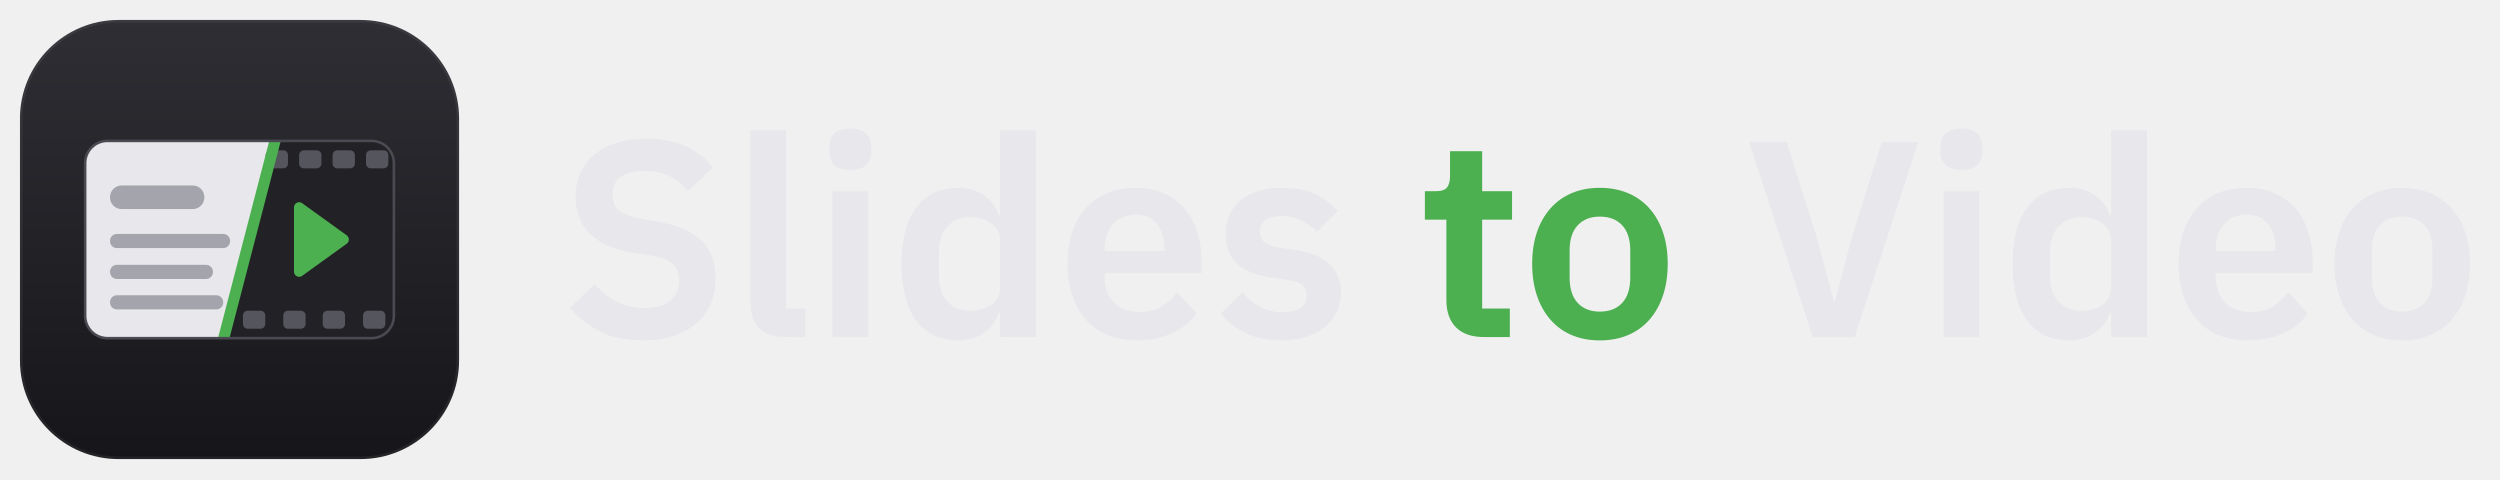
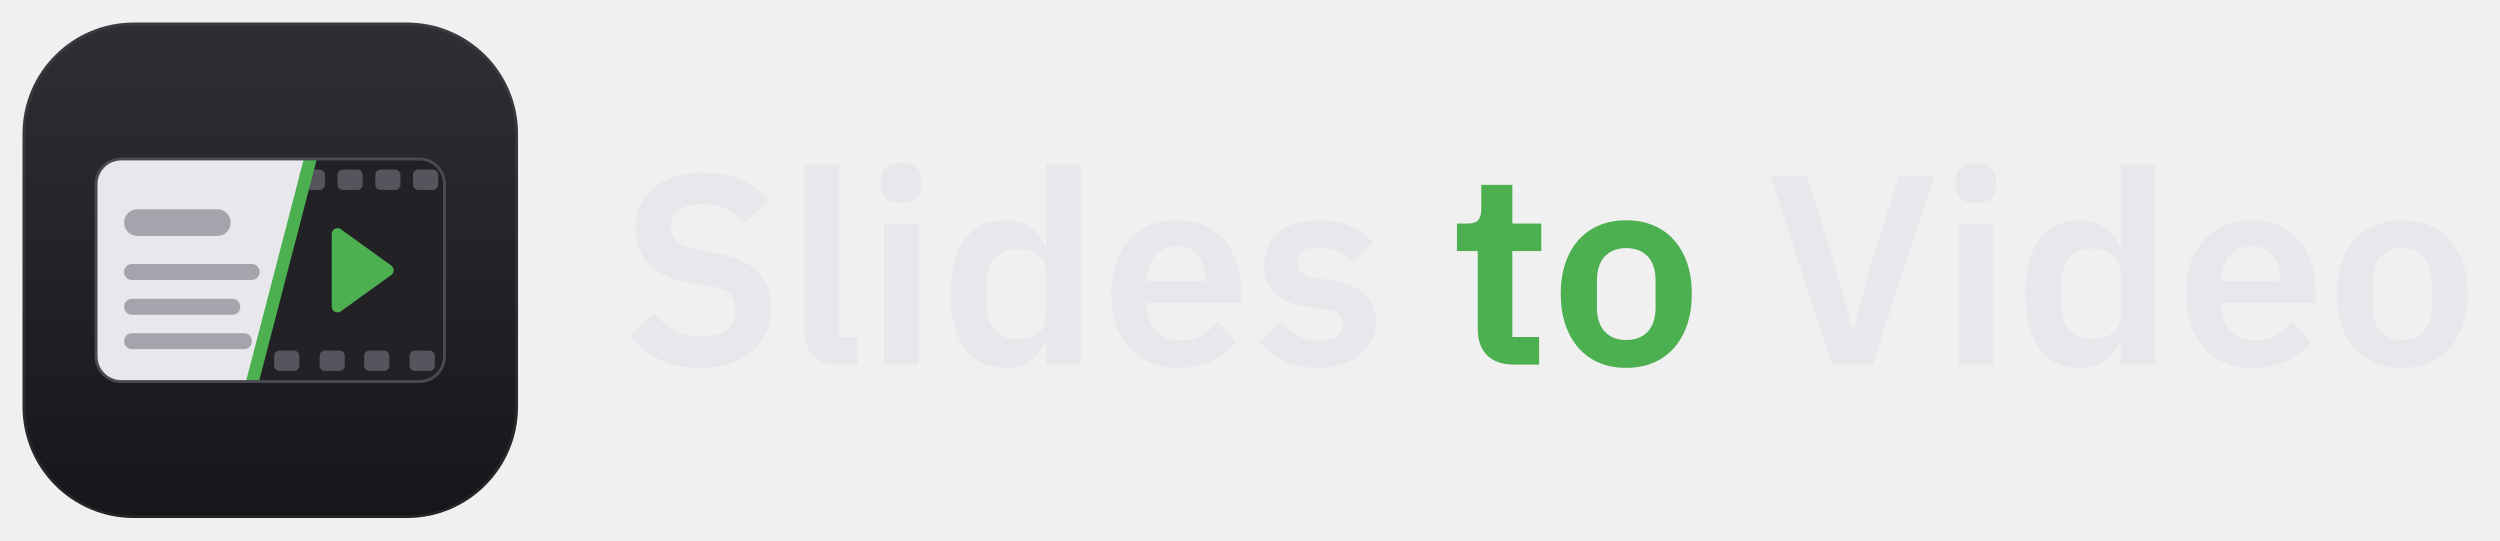
- <svg xmlns="http://www.w3.org/2000/svg" viewBox="0 0 1002 192" width="1002" height="192" role="img" aria-label="Slides to Video">
+ <svg xmlns="http://www.w3.org/2000/svg" viewBox="0 0 888 192" width="888" height="192" role="img" aria-label="Slides to Video">
  <svg x="8" y="8" width="176" height="176" viewBox="0 0 1024 1024">
    <defs>
      <linearGradient id="bg" x1="0" y1="0" x2="0" y2="1">
        <stop offset="0" stop-color="#2e2e34" />
        <stop offset="1" stop-color="#16161a" />
      </linearGradient>
      <linearGradient id="green" x1="0" y1="0" x2="0" y2="1">
        <stop offset="0" stop-color="#5cc462" />
        <stop offset="1" stop-color="#3d8b40" />
      </linearGradient>
      <clipPath id="card">
        <rect x="152" y="282" width="720" height="460" rx="52" />
      </clipPath>
    </defs>
    <rect width="1024" height="1024" rx="230" fill="url(#bg)" />
    <rect x="3" y="3" width="1018" height="1018" rx="227" fill="none" stroke="#ffffff" stroke-opacity="0.06" stroke-width="6" />
    <g clip-path="url(#card)">
      <rect x="152" y="282" width="720" height="460" fill="#222226" />
      <polygon points="152,282 600,282 470,742 152,742" fill="#e8e8ec" />
      <rect x="210" y="386" width="220" height="55" rx="27" fill="#a4a4ac" />
      <rect x="210" y="499" width="280" height="33" rx="16" fill="#a4a4ac" />
      <rect x="210" y="571" width="240" height="33" rx="16" fill="#a4a4ac" />
      <rect x="210" y="642" width="264" height="33" rx="16" fill="#a4a4ac" />
      <rect x="573" y="304" width="52" height="42" rx="11" fill="#55555d" />
      <rect x="651" y="304" width="52" height="42" rx="11" fill="#55555d" />
      <rect x="729" y="304" width="52" height="42" rx="11" fill="#55555d" />
      <rect x="807" y="304" width="52" height="42" rx="11" fill="#55555d" />
      <rect x="520" y="678" width="52" height="42" rx="11" fill="#55555d" />
      <rect x="614" y="678" width="52" height="42" rx="11" fill="#55555d" />
      <rect x="706" y="678" width="52" height="42" rx="11" fill="#55555d" />
      <rect x="800" y="678" width="52" height="42" rx="11" fill="#55555d" />
      <line x1="600" y1="262" x2="470" y2="762" stroke="#4caf50" stroke-width="26" />
    </g>
    <rect x="152" y="282" width="720" height="460" rx="52" fill="none" stroke="#4a4a52" stroke-width="6" />
    <path d="M651 437 L651 587 L755 512 Z" fill="#4caf50" stroke="#4caf50" stroke-width="24" stroke-linejoin="round" />
  </svg>
-   <path fill="#e8e8ec" d="M257.488 136.432Q247.408 136.432 240.408 132.848Q233.408 129.264 228.368 123.44L238.336 113.808Q242.368 118.512 247.352 120.976Q252.336 123.44 258.384 123.44Q265.216 123.44 268.688 120.472Q272.16 117.504 272.16 112.464Q272.16 108.544 269.92 106.08Q267.68 103.616 261.52 102.496L254.128 101.376Q230.72 97.68 230.72 78.64Q230.72 73.376 232.68 69.12Q234.64 64.864 238.336 61.84Q242.032 58.816 247.24 57.192Q252.448 55.568 259.056 55.568Q267.904 55.568 274.512 58.48Q281.12 61.392 285.824 67.104L275.744 76.624Q272.832 73.04 268.688 70.8Q264.544 68.56 258.272 68.56Q251.888 68.56 248.696 70.968Q245.504 73.376 245.504 77.744Q245.504 82.224 248.08 84.352Q250.656 86.48 256.368 87.488L263.648 88.832Q275.52 90.96 281.176 96.392Q286.832 101.824 286.832 111.568Q286.832 117.168 284.872 121.704Q282.912 126.24 279.16 129.544Q275.408 132.848 269.976 134.64Q264.544 136.432 257.488 136.432Z M315.056 135.088Q307.664 135.088 304.192 131.392Q300.72 127.696 300.72 120.976V52.208H315.056V123.664H322.784V135.088Z M340.816 68.112Q336.336 68.112 334.376 66.096Q332.416 64.08 332.416 60.944V58.704Q332.416 55.568 334.376 53.552Q336.336 51.536 340.816 51.536Q345.184 51.536 347.2 53.552Q349.216 55.568 349.216 58.704V60.944Q349.216 64.08 347.2 66.096Q345.184 68.112 340.816 68.112ZM333.648 76.624H347.984V135.088H333.648Z M400.848 125.344H400.288Q398.72 130.384 394.352 133.408Q389.984 136.432 384.16 136.432Q373.072 136.432 367.192 128.48Q361.312 120.528 361.312 105.744Q361.312 91.072 367.192 83.176Q373.072 75.28 384.16 75.28Q389.984 75.28 394.352 78.248Q398.72 81.216 400.288 86.256H400.848V52.208H415.184V135.088H400.848ZM388.752 124.56Q393.904 124.56 397.376 122.096Q400.848 119.632 400.848 115.04V96.448Q400.848 92.192 397.376 89.616Q393.904 87.04 388.752 87.04Q383.152 87.04 379.736 90.792Q376.32 94.544 376.32 100.816V110.896Q376.32 117.168 379.736 120.864Q383.152 124.56 388.752 124.56Z M455.392 136.432Q448.896 136.432 443.8 134.248Q438.704 132.064 435.176 128.088Q431.648 124.112 429.744 118.456Q427.84 112.8 427.84 105.744Q427.84 98.8 429.688 93.2Q431.536 87.6 435.008 83.624Q438.48 79.648 443.52 77.464Q448.56 75.28 454.944 75.28Q461.776 75.28 466.816 77.632Q471.856 79.984 475.104 84.016Q478.352 88.048 479.976 93.368Q481.6 98.688 481.6 104.736V109.44H442.736V110.896Q442.736 117.28 446.32 121.144Q449.904 125.008 456.96 125.008Q462.336 125.008 465.752 122.768Q469.168 120.528 471.856 117.056L479.584 125.68Q476.0 130.72 469.784 133.576Q463.568 136.432 455.392 136.432ZM455.168 86.032Q449.456 86.032 446.096 89.84Q442.736 93.648 442.736 99.696V100.592H466.704V99.584Q466.704 93.536 463.736 89.784Q460.768 86.032 455.168 86.032Z M513.408 136.432Q505.008 136.432 499.296 133.576Q493.584 130.72 489.216 125.68L497.952 117.168Q501.2 120.864 505.064 122.992Q508.928 125.12 513.968 125.12Q519.12 125.12 521.416 123.328Q523.712 121.536 523.712 118.4Q523.712 115.824 522.088 114.312Q520.464 112.8 516.544 112.24L510.72 111.456Q501.2 110.224 496.216 106.024Q491.232 101.824 491.232 93.76Q491.232 89.504 492.8 86.088Q494.368 82.672 497.28 80.264Q500.192 77.856 504.28 76.568Q508.368 75.28 513.408 75.28Q517.664 75.28 520.968 75.896Q524.272 76.512 526.96 77.688Q529.648 78.864 531.888 80.6Q534.128 82.336 536.256 84.464L527.856 92.864Q525.28 90.176 521.696 88.384Q518.112 86.592 513.856 86.592Q509.152 86.592 507.08 88.272Q505.008 89.952 505.008 92.64Q505.008 95.552 506.744 97.064Q508.48 98.576 512.624 99.248L518.56 100.032Q537.488 102.72 537.488 117.28Q537.488 121.536 535.752 125.064Q534.016 128.592 530.88 131.112Q527.744 133.632 523.32 135.032Q518.896 136.432 513.408 136.432Z   M726.544 135.088 701.008 56.912H716.128L728.112 94.992L735.056 120.976H735.392L742.224 94.992L754.208 56.912H768.88L743.344 135.088Z M786.128 68.112Q781.648 68.112 779.688 66.096Q777.728 64.08 777.728 60.944V58.704Q777.728 55.568 779.688 53.552Q781.648 51.536 786.128 51.536Q790.496 51.536 792.512 53.552Q794.528 55.568 794.528 58.704V60.944Q794.528 64.08 792.512 66.096Q790.496 68.112 786.128 68.112ZM778.96 76.624H793.296V135.088H778.96Z M846.16 125.344H845.6Q844.032 130.384 839.664 133.408Q835.296 136.432 829.472 136.432Q818.384 136.432 812.504 128.48Q806.624 120.528 806.624 105.744Q806.624 91.072 812.504 83.176Q818.384 75.28 829.472 75.28Q835.296 75.28 839.664 78.248Q844.032 81.216 845.6 86.256H846.16V52.208H860.496V135.088H846.16ZM834.064 124.56Q839.216 124.56 842.688 122.096Q846.16 119.632 846.16 115.04V96.448Q846.16 92.192 842.688 89.616Q839.216 87.04 834.064 87.04Q828.464 87.04 825.048 90.792Q821.632 94.544 821.632 100.816V110.896Q821.632 117.168 825.048 120.864Q828.464 124.56 834.064 124.56Z M900.704 136.432Q894.208 136.432 889.112 134.248Q884.016 132.064 880.488 128.088Q876.96 124.112 875.056 118.456Q873.152 112.8 873.152 105.744Q873.152 98.8 875 93.2Q876.848 87.6 880.32 83.624Q883.792 79.648 888.832 77.464Q893.872 75.28 900.256 75.28Q907.088 75.28 912.128 77.632Q917.168 79.984 920.416 84.016Q923.664 88.048 925.288 93.368Q926.912 98.688 926.912 104.736V109.44H888.048V110.896Q888.048 117.28 891.632 121.144Q895.216 125.008 902.272 125.008Q907.648 125.008 911.064 122.768Q914.48 120.528 917.168 117.056L924.896 125.68Q921.312 130.72 915.096 133.576Q908.88 136.432 900.704 136.432ZM900.48 86.032Q894.768 86.032 891.408 89.84Q888.048 93.648 888.048 99.696V100.592H912.016V99.584Q912.016 93.536 909.048 89.784Q906.08 86.032 900.48 86.032Z M962.752 136.432Q956.48 136.432 951.496 134.304Q946.512 132.176 942.984 128.144Q939.456 124.112 937.552 118.456Q935.648 112.8 935.648 105.744Q935.648 98.688 937.552 93.088Q939.456 87.488 942.984 83.512Q946.512 79.536 951.496 77.408Q956.48 75.28 962.752 75.28Q969.024 75.28 974.064 77.408Q979.104 79.536 982.632 83.512Q986.16 87.488 988.064 93.088Q989.968 98.688 989.968 105.744Q989.968 112.8 988.064 118.456Q986.16 124.112 982.632 128.144Q979.104 132.176 974.064 134.304Q969.024 136.432 962.752 136.432ZM962.752 124.896Q968.464 124.896 971.712 121.424Q974.96 117.952 974.96 111.232V100.368Q974.96 93.76 971.712 90.288Q968.464 86.816 962.752 86.816Q957.152 86.816 953.904 90.288Q950.656 93.76 950.656 100.368V111.232Q950.656 117.952 953.904 121.424Q957.152 124.896 962.752 124.896Z" />
-   <path fill="#4caf50" d="M594.832 135.088Q587.44 135.088 583.576 131.224Q579.712 127.36 579.712 120.192V88.048H571.088V76.624H575.568Q578.816 76.624 579.992 75.112Q581.168 73.6 581.168 70.576V60.608H594.048V76.624H606.032V88.048H594.048V123.664H605.136V135.088Z M641.2 136.432Q634.928 136.432 629.944 134.304Q624.96 132.176 621.432 128.144Q617.904 124.112 616 118.456Q614.096 112.8 614.096 105.744Q614.096 98.688 616 93.088Q617.904 87.488 621.432 83.512Q624.96 79.536 629.944 77.408Q634.928 75.28 641.2 75.28Q647.472 75.28 652.512 77.408Q657.552 79.536 661.08 83.512Q664.608 87.488 666.512 93.088Q668.416 98.688 668.416 105.744Q668.416 112.8 666.512 118.456Q664.608 124.112 661.08 128.144Q657.552 132.176 652.512 134.304Q647.472 136.432 641.2 136.432ZM641.2 124.896Q646.912 124.896 650.16 121.424Q653.408 117.952 653.408 111.232V100.368Q653.408 93.76 650.16 90.288Q646.912 86.816 641.2 86.816Q635.6 86.816 632.352 90.288Q629.104 93.76 629.104 100.368V111.232Q629.104 117.952 632.352 121.424Q635.6 124.896 641.2 124.896Z" />
+   <path fill="#e8e8ec" d="M248.704 130.656Q240.064 130.656 234.064 127.584Q228.064 124.512 223.744 119.52L232.288 111.264Q235.744 115.296 240.016 117.408Q244.288 119.52 249.472 119.52Q255.328 119.52 258.304 116.976Q261.28 114.432 261.28 110.112Q261.28 106.752 259.36 104.64Q257.44 102.528 252.16 101.568L245.824 100.608Q225.76 97.44 225.76 81.12Q225.76 76.608 227.44 72.96Q229.12 69.312 232.288 66.72Q235.456 64.128 239.92 62.736Q244.384 61.344 250.048 61.344Q257.632 61.344 263.296 63.84Q268.96 66.336 272.992 71.232L264.352 79.392Q261.856 76.32 258.304 74.4Q254.752 72.48 249.376 72.48Q243.904 72.48 241.168 74.544Q238.432 76.608 238.432 80.352Q238.432 84.192 240.64 86.016Q242.848 87.84 247.744 88.704L253.984 89.856Q264.16 91.68 269.008 96.336Q273.856 100.992 273.856 109.344Q273.856 114.144 272.176 118.032Q270.496 121.92 267.28 124.752Q264.064 127.584 259.408 129.12Q254.752 130.656 248.704 130.656Z M298.048 129.504Q291.712 129.504 288.736 126.336Q285.76 123.168 285.76 117.408V58.464H298.048V119.712H304.672V129.504Z M320.128 72.096Q316.288 72.096 314.608 70.368Q312.928 68.64 312.928 65.952V64.032Q312.928 61.344 314.608 59.616Q316.288 57.888 320.128 57.888Q323.872 57.888 325.6 59.616Q327.328 61.344 327.328 64.032V65.952Q327.328 68.64 325.6 70.368Q323.872 72.096 320.128 72.096ZM313.984 79.392H326.272V129.504H313.984Z M371.584 121.152H371.104Q369.76 125.472 366.016 128.064Q362.272 130.656 357.28 130.656Q347.776 130.656 342.736 123.84Q337.696 117.024 337.696 104.352Q337.696 91.776 342.736 85.008Q347.776 78.24 357.28 78.24Q362.272 78.24 366.016 80.784Q369.76 83.328 371.104 87.648H371.584V58.464H383.872V129.504H371.584ZM361.216 120.48Q365.632 120.48 368.608 118.368Q371.584 116.256 371.584 112.32V96.384Q371.584 92.736 368.608 90.528Q365.632 88.32 361.216 88.32Q356.416 88.32 353.488 91.536Q350.56 94.752 350.56 100.128V108.768Q350.56 114.144 353.488 117.312Q356.416 120.48 361.216 120.48Z M418.336 130.656Q412.768 130.656 408.4 128.784Q404.032 126.912 401.008 123.504Q397.984 120.096 396.352 115.248Q394.72 110.4 394.72 104.352Q394.72 98.4 396.304 93.6Q397.888 88.8 400.864 85.392Q403.84 81.984 408.16 80.112Q412.48 78.24 417.952 78.24Q423.808 78.24 428.128 80.256Q432.448 82.272 435.232 85.728Q438.016 89.184 439.408 93.744Q440.8 98.304 440.8 103.488V107.52H407.488V108.768Q407.488 114.24 410.56 117.552Q413.632 120.864 419.68 120.864Q424.288 120.864 427.216 118.944Q430.144 117.024 432.448 114.048L439.072 121.44Q436.0 125.76 430.672 128.208Q425.344 130.656 418.336 130.656ZM418.144 87.456Q413.248 87.456 410.368 90.72Q407.488 93.984 407.488 99.168V99.936H428.032V99.072Q428.032 93.888 425.488 90.672Q422.944 87.456 418.144 87.456Z M468.064 130.656Q460.864 130.656 455.968 128.208Q451.072 125.76 447.328 121.44L454.816 114.144Q457.6 117.312 460.912 119.136Q464.224 120.96 468.544 120.96Q472.96 120.96 474.928 119.424Q476.896 117.888 476.896 115.2Q476.896 112.992 475.504 111.696Q474.112 110.4 470.752 109.92L465.76 109.248Q457.6 108.192 453.328 104.592Q449.056 100.992 449.056 94.08Q449.056 90.432 450.4 87.504Q451.744 84.576 454.24 82.512Q456.736 80.448 460.24 79.344Q463.744 78.24 468.064 78.24Q471.712 78.24 474.544 78.768Q477.376 79.296 479.68 80.304Q481.984 81.312 483.904 82.8Q485.824 84.288 487.648 86.112L480.448 93.312Q478.24 91.008 475.168 89.472Q472.096 87.936 468.448 87.936Q464.416 87.936 462.64 89.376Q460.864 90.816 460.864 93.12Q460.864 95.616 462.352 96.912Q463.84 98.208 467.392 98.784L472.48 99.456Q488.704 101.76 488.704 114.24Q488.704 117.888 487.216 120.912Q485.728 123.936 483.04 126.096Q480.352 128.256 476.56 129.456Q472.768 130.656 468.064 130.656Z   M650.752 129.504 628.864 62.496H641.824L652.096 95.136L658.048 117.408H658.336L664.192 95.136L674.464 62.496H687.04L665.152 129.504Z M701.824 72.096Q697.984 72.096 696.304 70.368Q694.624 68.64 694.624 65.952V64.032Q694.624 61.344 696.304 59.616Q697.984 57.888 701.824 57.888Q705.568 57.888 707.296 59.616Q709.024 61.344 709.024 64.032V65.952Q709.024 68.64 707.296 70.368Q705.568 72.096 701.824 72.096ZM695.68 79.392H707.968V129.504H695.68Z M753.28 121.152H752.8Q751.456 125.472 747.712 128.064Q743.968 130.656 738.976 130.656Q729.472 130.656 724.432 123.84Q719.392 117.024 719.392 104.352Q719.392 91.776 724.432 85.008Q729.472 78.24 738.976 78.24Q743.968 78.24 747.712 80.784Q751.456 83.328 752.8 87.648H753.28V58.464H765.568V129.504H753.28ZM742.912 120.48Q747.328 120.48 750.304 118.368Q753.28 116.256 753.28 112.32V96.384Q753.28 92.736 750.304 90.528Q747.328 88.32 742.912 88.32Q738.112 88.32 735.184 91.536Q732.256 94.752 732.256 100.128V108.768Q732.256 114.144 735.184 117.312Q738.112 120.48 742.912 120.48Z M800.032 130.656Q794.464 130.656 790.096 128.784Q785.728 126.912 782.704 123.504Q779.68 120.096 778.048 115.248Q776.416 110.4 776.416 104.352Q776.416 98.4 778.0 93.6Q779.584 88.8 782.56 85.392Q785.536 81.984 789.856 80.112Q794.176 78.24 799.648 78.24Q805.504 78.24 809.824 80.256Q814.144 82.272 816.928 85.728Q819.712 89.184 821.104 93.744Q822.496 98.304 822.496 103.488V107.52H789.184V108.768Q789.184 114.24 792.256 117.552Q795.328 120.864 801.376 120.864Q805.984 120.864 808.912 118.944Q811.84 117.024 814.144 114.048L820.768 121.44Q817.696 125.76 812.368 128.208Q807.04 130.656 800.032 130.656ZM799.84 87.456Q794.944 87.456 792.064 90.72Q789.184 93.984 789.184 99.168V99.936H809.728V99.072Q809.728 93.888 807.184 90.672Q804.64 87.456 799.84 87.456Z M853.216 130.656Q847.84 130.656 843.568 128.832Q839.296 127.008 836.272 123.552Q833.248 120.096 831.616 115.248Q829.984 110.4 829.984 104.352Q829.984 98.304 831.616 93.504Q833.248 88.704 836.272 85.296Q839.296 81.888 843.568 80.064Q847.84 78.24 853.216 78.24Q858.592 78.24 862.912 80.064Q867.232 81.888 870.256 85.296Q873.28 88.704 874.912 93.504Q876.544 98.304 876.544 104.352Q876.544 110.4 874.912 115.248Q873.28 120.096 870.256 123.552Q867.232 127.008 862.912 128.832Q858.592 130.656 853.216 130.656ZM853.216 120.768Q858.112 120.768 860.896 117.792Q863.68 114.816 863.68 109.056V99.744Q863.68 94.08 860.896 91.104Q858.112 88.128 853.216 88.128Q848.416 88.128 845.632 91.104Q842.848 94.08 842.848 99.744V109.056Q842.848 114.816 845.632 117.792Q848.416 120.768 853.216 120.768Z" />
+   <path fill="#4caf50" d="M537.856 129.504Q531.52 129.504 528.208 126.192Q524.896 122.88 524.896 116.736V89.184H517.504V79.392H521.344Q524.128 79.392 525.136 78.096Q526.144 76.8 526.144 74.208V65.664H537.184V79.392H547.456V89.184H537.184V119.712H546.688V129.504Z M577.6 130.656Q572.224 130.656 567.952 128.832Q563.68 127.008 560.656 123.552Q557.632 120.096 556.0 115.248Q554.368 110.4 554.368 104.352Q554.368 98.304 556.0 93.504Q557.632 88.704 560.656 85.296Q563.68 81.888 567.952 80.064Q572.224 78.24 577.6 78.24Q582.976 78.24 587.296 80.064Q591.616 81.888 594.64 85.296Q597.664 88.704 599.296 93.504Q600.928 98.304 600.928 104.352Q600.928 110.4 599.296 115.248Q597.664 120.096 594.64 123.552Q591.616 127.008 587.296 128.832Q582.976 130.656 577.6 130.656ZM577.6 120.768Q582.496 120.768 585.28 117.792Q588.064 114.816 588.064 109.056V99.744Q588.064 94.08 585.28 91.104Q582.496 88.128 577.6 88.128Q572.8 88.128 570.016 91.104Q567.232 94.08 567.232 99.744V109.056Q567.232 114.816 570.016 117.792Q572.8 120.768 577.6 120.768Z" />
</svg>
